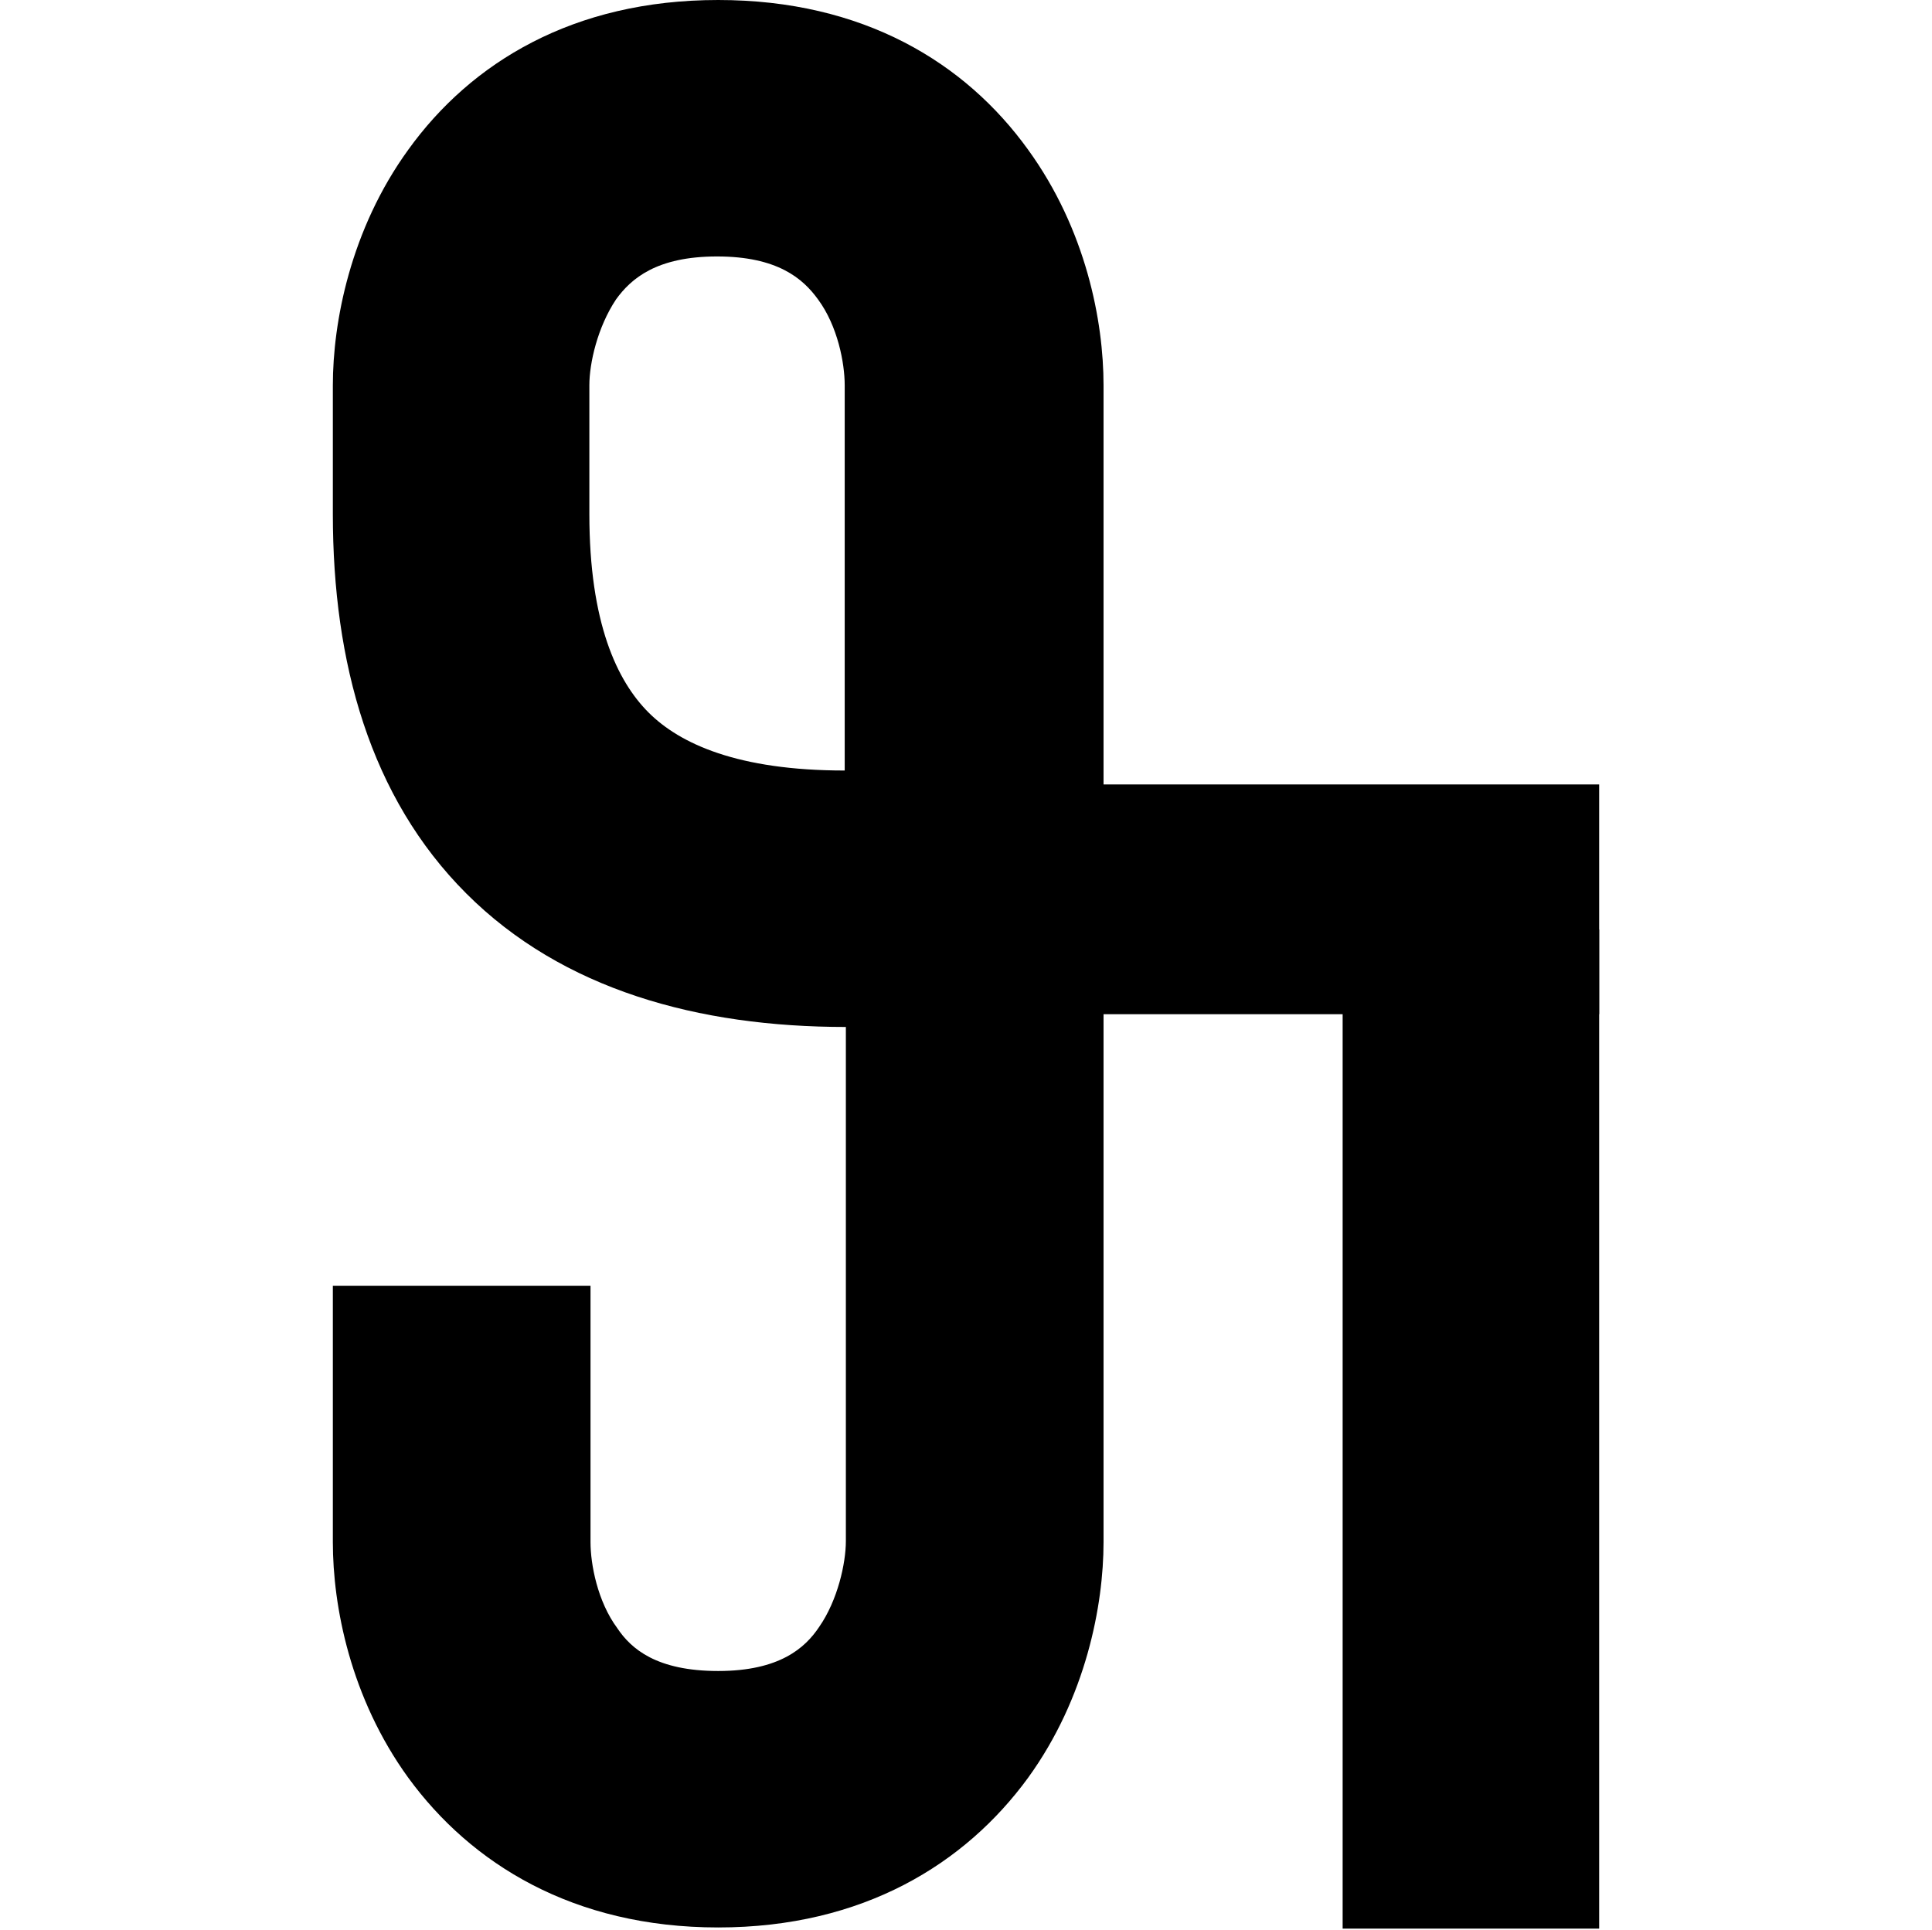
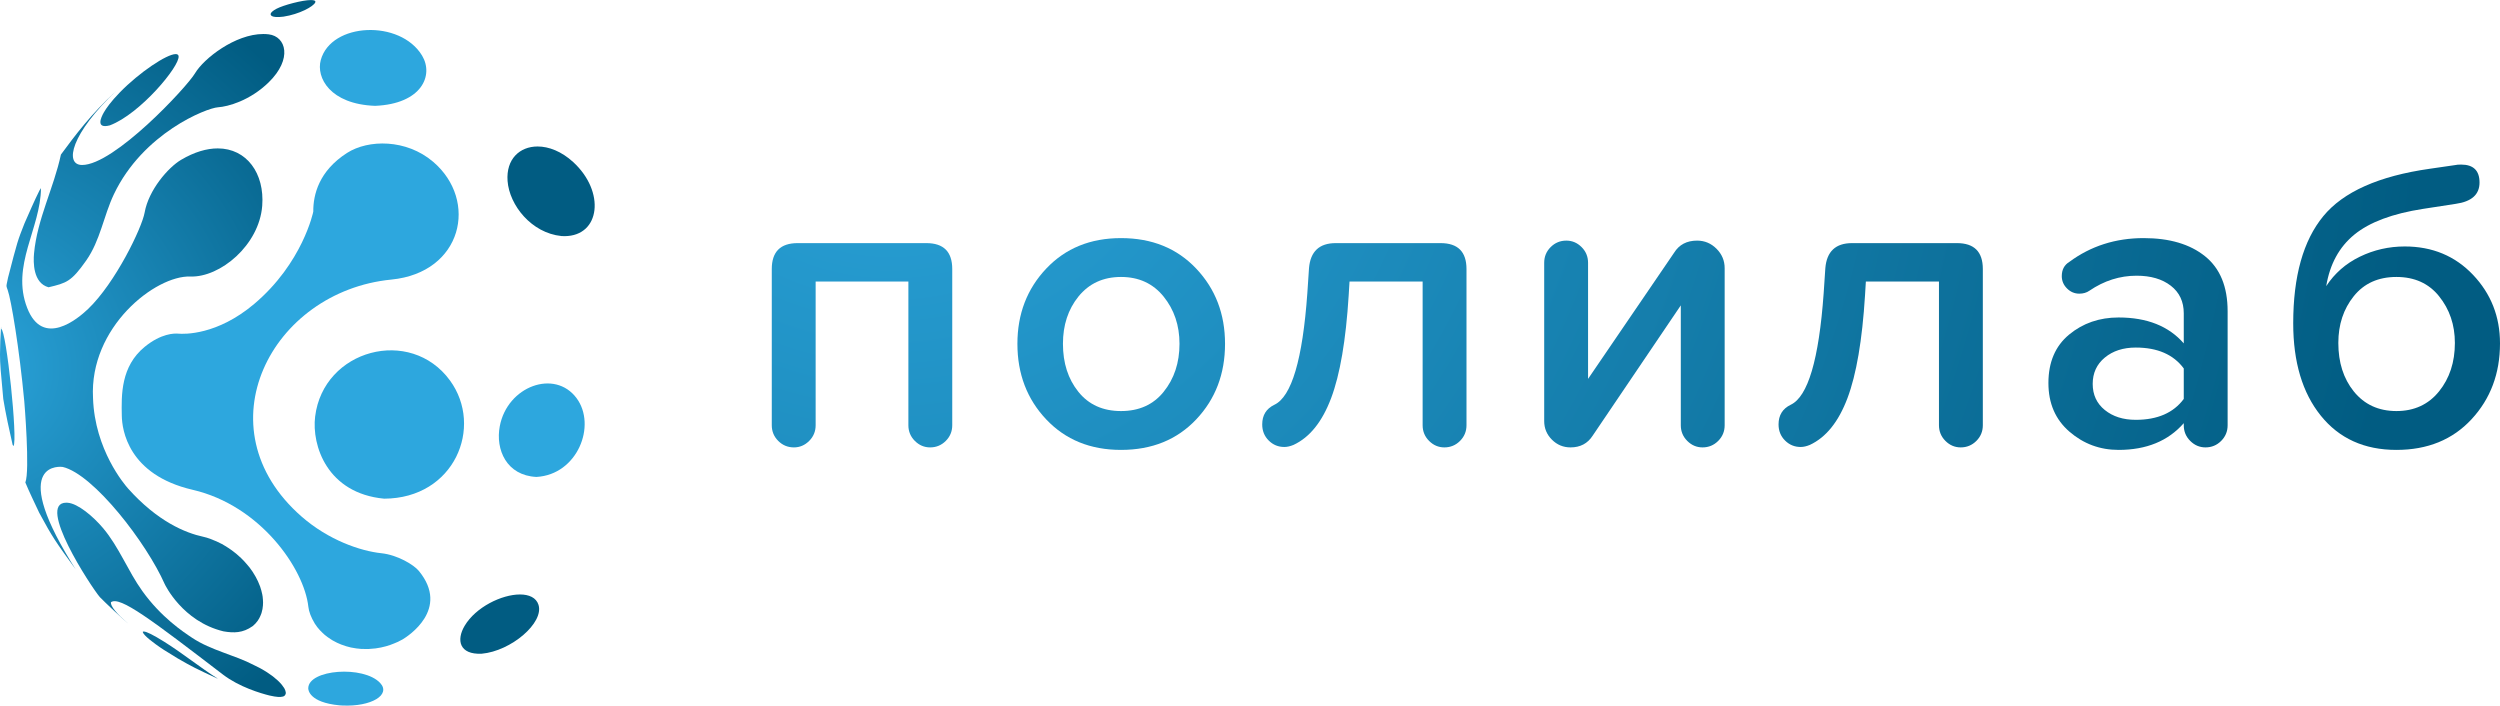
- <svg xmlns="http://www.w3.org/2000/svg" version="1.1" x="0px" y="0px" width="109.1px" height="109px" viewBox="0 0 109.1 166.3" style="enable-background:new 0 0 109.1 109;" xml:space="preserve">
-   <defs>
- </defs>
-   <path d="M27.2,61.4c-2.7-2.7-5.1-7.7-5.1-17.1V33.2c0-1.9,0.7-5,2.3-7.4c1.3-1.8,3.5-3.7,8.7-3.7s7.4,1.9,8.7,3.7  c1.7,2.3,2.3,5.5,2.3,7.4v33.2C34.9,66.4,29.9,64.1,27.2,61.4z M33.2,144c-5.3,0-7.5-1.9-8.7-3.7c-1.7-2.3-2.3-5.5-2.3-7.4v-22.1H0  v22.1c0,5.5,1.5,13.4,6.5,20.3c5.4,7.4,14.2,12.9,26.7,12.9s21.3-5.5,26.7-12.9c5-6.9,6.5-14.9,6.5-20.3V33.2  c0-5.5-1.5-13.4-6.5-20.3C54.5,5.4,45.7,0,33.2,0S11.9,5.4,6.5,12.9C1.5,19.8,0,27.8,0,33.2v11.1C0,57.1,3.2,68.7,11.5,77  c8.3,8.3,20,11.5,32.7,11.5v44.3c0,1.9-0.7,5.1-2.3,7.4C40.7,142,38.5,144,33.2,144z" />
-   <rect x="64.5" y="67.6" class="st0" width="44.6" height="19.8" />
-   <rect x="87" y="80.1" class="st0" width="22.1" height="86.1" />
+ <svg xmlns="http://www.w3.org/2000/svg" version="1.1" id="svg825" xml:space="preserve" width="4499.04" height="1269.844" viewBox="0 0 4499.04 1269.844">
+   <defs id="defs829">
+     <radialGradient fx="0" fy="0" cx="0" cy="0" r="1" gradientUnits="userSpaceOnUse" gradientTransform="matrix(2671.217,-861.483,-861.483,-2671.217,1198.878,908.6445)" spreadMethod="pad" id="radialGradient853">
+       <stop style="stop-opacity:1;stop-color:#2ba4db" offset="0" id="stop847" />
+       <stop style="stop-opacity:1;stop-color:#015c82" offset="0.739" id="stop849" />
+       <stop style="stop-opacity:1;stop-color:#015c82" offset="1" id="stop851" />
+     </radialGradient>
+     <radialGradient fx="0" fy="0" cx="0" cy="0" r="1" gradientUnits="userSpaceOnUse" gradientTransform="matrix(2671.217,-861.483,-861.483,-2671.217,1198.878,908.6445)" spreadMethod="pad" id="radialGradient875">
+       <stop style="stop-opacity:1;stop-color:#2ba4db" offset="0" id="stop869" />
+       <stop style="stop-opacity:1;stop-color:#015c82" offset="0.739" id="stop871" />
+       <stop style="stop-opacity:1;stop-color:#015c82" offset="1" id="stop873" />
+     </radialGradient>
+     <radialGradient fx="0" fy="0" cx="0" cy="0" r="1" gradientUnits="userSpaceOnUse" gradientTransform="matrix(2671.217,-861.483,-861.483,-2671.217,1198.878,908.6445)" spreadMethod="pad" id="radialGradient897">
+       <stop style="stop-opacity:1;stop-color:#2ba4db" offset="0" id="stop891" />
+       <stop style="stop-opacity:1;stop-color:#015c82" offset="0.739" id="stop893" />
+       <stop style="stop-opacity:1;stop-color:#015c82" offset="1" id="stop895" />
+     </radialGradient>
+     <radialGradient fx="0" fy="0" cx="0" cy="0" r="1" gradientUnits="userSpaceOnUse" gradientTransform="matrix(2671.217,-861.483,-861.483,-2671.217,1198.878,908.6445)" spreadMethod="pad" id="radialGradient919">
+       <stop style="stop-opacity:1;stop-color:#2ba4db" offset="0" id="stop913" />
+       <stop style="stop-opacity:1;stop-color:#015c82" offset="0.739" id="stop915" />
+       <stop style="stop-opacity:1;stop-color:#015c82" offset="1" id="stop917" />
+     </radialGradient>
+     <radialGradient fx="0" fy="0" cx="0" cy="0" r="1" gradientUnits="userSpaceOnUse" gradientTransform="matrix(2671.217,-861.483,-861.483,-2671.217,1198.878,908.6445)" spreadMethod="pad" id="radialGradient941">
+       <stop style="stop-opacity:1;stop-color:#2ba4db" offset="0" id="stop935" />
+       <stop style="stop-opacity:1;stop-color:#015c82" offset="0.739" id="stop937" />
+       <stop style="stop-opacity:1;stop-color:#015c82" offset="1" id="stop939" />
+     </radialGradient>
+     <radialGradient fx="0" fy="0" cx="0" cy="0" r="1" gradientUnits="userSpaceOnUse" gradientTransform="matrix(2671.217,-861.483,-861.483,-2671.217,1198.878,908.6445)" spreadMethod="pad" id="radialGradient963">
+       <stop style="stop-opacity:1;stop-color:#2ba4db" offset="0" id="stop957" />
+       <stop style="stop-opacity:1;stop-color:#015c82" offset="0.739" id="stop959" />
+       <stop style="stop-opacity:1;stop-color:#015c82" offset="1" id="stop961" />
+     </radialGradient>
+     <radialGradient fx="0" fy="0" cx="0" cy="0" r="1" gradientUnits="userSpaceOnUse" gradientTransform="matrix(2671.217,-861.483,-861.483,-2671.217,1198.878,908.6445)" spreadMethod="pad" id="radialGradient985">
+       <stop style="stop-opacity:1;stop-color:#2ba4db" offset="0" id="stop979" />
+       <stop style="stop-opacity:1;stop-color:#015c82" offset="0.739" id="stop981" />
+       <stop style="stop-opacity:1;stop-color:#015c82" offset="1" id="stop983" />
+     </radialGradient>
+     <clipPath clipPathUnits="userSpaceOnUse" id="clipPath995">
+       <path d="M 0,952.383 H 3374.277 V 0 H 0 Z" id="path993" />
+     </clipPath>
+     <radialGradient fx="0" fy="0" cx="0" cy="0" r="1" gradientUnits="userSpaceOnUse" gradientTransform="matrix(-775.1519,-15.77115,-15.77115,775.1519,-35.38734,454.9542)" spreadMethod="pad" id="radialGradient1019">
+       <stop style="stop-opacity:1;stop-color:#2ba4db" offset="0" id="stop1013" />
+       <stop style="stop-opacity:1;stop-color:#015c82" offset="0.739" id="stop1015" />
+       <stop style="stop-opacity:1;stop-color:#015c82" offset="1" id="stop1017" />
+     </radialGradient>
+     <radialGradient fx="0" fy="0" cx="0" cy="0" r="1" gradientUnits="userSpaceOnUse" gradientTransform="matrix(-775.1516,-15.77114,-15.77114,775.1516,-35.38724,454.9547)" spreadMethod="pad" id="radialGradient1041">
+       <stop style="stop-opacity:1;stop-color:#2ba4db" offset="0" id="stop1035" />
+       <stop style="stop-opacity:1;stop-color:#015c82" offset="0.739" id="stop1037" />
+       <stop style="stop-opacity:1;stop-color:#015c82" offset="1" id="stop1039" />
+     </radialGradient>
+     <clipPath clipPathUnits="userSpaceOnUse" id="clipPath1051">
+       <path d="M 0,952.383 H 3374.277 V 0 H 0 Z" id="path1049" />
+     </clipPath>
+     <radialGradient fx="0" fy="0" cx="0" cy="0" r="1" gradientUnits="userSpaceOnUse" gradientTransform="matrix(-775.1539,-15.77119,-15.77119,775.1539,-35.38792,454.954)" spreadMethod="pad" id="radialGradient1083">
+       <stop style="stop-opacity:1;stop-color:#2ba4db" offset="0" id="stop1077" />
+       <stop style="stop-opacity:1;stop-color:#015c82" offset="0.739" id="stop1079" />
+       <stop style="stop-opacity:1;stop-color:#015c82" offset="1" id="stop1081" />
+     </radialGradient>
+     <radialGradient fx="0" fy="0" cx="0" cy="0" r="1" gradientUnits="userSpaceOnUse" gradientTransform="matrix(-775.1519,-15.77115,-15.77115,775.1519,-35.38735,454.9533)" spreadMethod="pad" id="radialGradient1105">
+       <stop style="stop-opacity:1;stop-color:#2ba4db" offset="0" id="stop1099" />
+       <stop style="stop-opacity:1;stop-color:#015c82" offset="0.739" id="stop1101" />
+       <stop style="stop-opacity:1;stop-color:#015c82" offset="1" id="stop1103" />
+     </radialGradient>
+     <radialGradient fx="0" fy="0" cx="0" cy="0" r="1" gradientUnits="userSpaceOnUse" gradientTransform="matrix(-775.1531,-15.77117,-15.77117,775.1531,-35.38764,454.9533)" spreadMethod="pad" id="radialGradient1127">
+       <stop style="stop-opacity:1;stop-color:#2ba4db" offset="0" id="stop1121" />
+       <stop style="stop-opacity:1;stop-color:#015c82" offset="0.739" id="stop1123" />
+       <stop style="stop-opacity:1;stop-color:#015c82" offset="1" id="stop1125" />
+     </radialGradient>
+     <radialGradient fx="0" fy="0" cx="0" cy="0" r="1" gradientUnits="userSpaceOnUse" gradientTransform="matrix(-775.1552,-15.77121,-15.77121,775.1552,-35.38627,454.9551)" spreadMethod="pad" id="radialGradient1149">
+       <stop style="stop-opacity:1;stop-color:#2ba4db" offset="0" id="stop1143" />
+       <stop style="stop-opacity:1;stop-color:#015c82" offset="0.739" id="stop1145" />
+       <stop style="stop-opacity:1;stop-color:#015c82" offset="1" id="stop1147" />
+     </radialGradient>
+     <radialGradient fx="0" fy="0" cx="0" cy="0" r="1" gradientUnits="userSpaceOnUse" gradientTransform="matrix(-775.151,-15.77113,-15.77113,775.151,-35.38665,454.9542)" spreadMethod="pad" id="radialGradient1171">
+       <stop style="stop-opacity:1;stop-color:#2ba4db" offset="0" id="stop1165" />
+       <stop style="stop-opacity:1;stop-color:#015c82" offset="0.739" id="stop1167" />
+       <stop style="stop-opacity:1;stop-color:#015c82" offset="1" id="stop1169" />
+     </radialGradient>
+     <radialGradient fx="0" fy="0" cx="0" cy="0" r="1" gradientUnits="userSpaceOnUse" gradientTransform="matrix(-775.1517,-15.77114,-15.77114,775.1517,-35.38649,454.9541)" spreadMethod="pad" id="radialGradient1193">
+       <stop style="stop-opacity:1;stop-color:#2ba4db" offset="0" id="stop1187" />
+       <stop style="stop-opacity:1;stop-color:#015c82" offset="0.739" id="stop1189" />
+       <stop style="stop-opacity:1;stop-color:#015c82" offset="1" id="stop1191" />
+     </radialGradient>
+     <radialGradient fx="0" fy="0" cx="0" cy="0" r="1" gradientUnits="userSpaceOnUse" gradientTransform="matrix(-775.1513,-15.77113,-15.77113,775.1513,-35.38677,454.954)" spreadMethod="pad" id="radialGradient1215">
+       <stop style="stop-opacity:1;stop-color:#2ba4db" offset="0" id="stop1209" />
+       <stop style="stop-opacity:1;stop-color:#015c82" offset="0.739" id="stop1211" />
+       <stop style="stop-opacity:1;stop-color:#015c82" offset="1" id="stop1213" />
+     </radialGradient>
+     <clipPath clipPathUnits="userSpaceOnUse" id="clipPath1225">
+       <path d="M 0,952.383 H 3374.277 V 0 H 0 Z" id="path1223" />
+     </clipPath>
+   </defs>
+   <g id="g833" transform="matrix(1.333333,0,0,-1.333333,0,1269.844)">
+     <g id="g835">
+       <g id="g837">
+         <g id="g843">
+           <g id="g845">
+             <path d="m 1076.636,624.245 c -23.308,0 -34.956,-11.656 -34.956,-34.96 v 0 -210.876 c 0,-8.273 2.903,-15.32 8.738,-21.144 v 0 c 5.823,-5.823 12.872,-8.739 21.142,-8.739 v 0 c 7.895,0 14.75,2.916 20.581,8.739 v 0 c 5.828,5.824 8.742,12.871 8.742,21.144 v 0 193.962 h 125.174 V 378.409 c 0,-8.273 2.907,-15.32 8.737,-21.144 v 0 c 5.824,-5.823 12.686,-8.739 20.581,-8.739 v 0 c 8.263,0 15.312,2.916 21.142,8.739 v 0 c 5.827,5.824 8.741,12.871 8.741,21.144 v 0 210.876 c 0,23.304 -11.658,34.96 -34.959,34.96 v 0 z" style="fill:url(#radialGradient853);stroke:none" id="path855" />
+           </g>
+         </g>
+       </g>
+     </g>
+     <g id="g857">
+       <g id="g859">
+         <g id="g865">
+           <g id="g867">
+             <path d="m 1412.118,589.85 c -25.935,-27.444 -38.905,-61.274 -38.905,-101.492 v 0 c 0,-40.596 12.97,-74.621 38.905,-102.056 v 0 c 25.937,-27.443 59.576,-41.16 100.929,-41.16 v 0 c 41.723,0 75.556,13.717 101.491,41.16 v 0 c 25.937,27.435 38.908,61.46 38.908,102.056 v 0 c 0,40.218 -12.971,74.048 -38.908,101.492 v 0 c -25.935,27.436 -59.768,41.161 -101.491,41.161 v 0 c -41.353,0 -74.992,-13.725 -100.929,-41.161 m 43.416,-166.334 c -13.909,17.286 -20.863,38.906 -20.863,64.842 v 0 c 0,25.179 6.954,46.42 20.863,63.715 v 0 c 14.279,17.663 33.453,26.5 57.513,26.5 v 0 c 24.052,0 43.222,-8.837 57.513,-26.5 v 0 c 14.28,-17.674 21.427,-38.906 21.427,-63.715 v 0 c 0,-25.565 -7.147,-47.177 -21.427,-64.842 v 0 c -13.915,-17.294 -33.082,-25.937 -57.513,-25.937 v 0 c -24.439,0 -43.609,8.643 -57.513,25.937" style="fill:url(#radialGradient875);stroke:none" id="path877" />
+           </g>
+         </g>
+       </g>
+     </g>
+     <g id="g879">
+       <g id="g881">
+         <g id="g887">
+           <g id="g889">
+             <path d="m 1802.863,624.245 c -22.181,0 -34.208,-11.278 -36.083,-33.831 v 0 l -2.257,-33.831 c -6.399,-89.466 -21.241,-139.648 -44.542,-150.545 v 0 c -10.912,-5.27 -16.351,-14.096 -16.351,-26.502 v 0 c 0,-8.651 2.901,-15.884 8.737,-21.708 v 0 c 5.823,-5.833 12.872,-8.739 21.142,-8.739 v 0 c 3.757,0 7.895,0.943 12.405,2.819 v 0 c 21.799,10.148 38.712,31.196 50.745,63.151 v 0 c 12.027,31.946 19.922,78.18 23.681,138.706 v 0 l 1.131,18.606 h 98.672 V 378.409 c 0,-8.273 2.906,-15.32 8.741,-21.144 v 0 c 5.82,-5.823 12.681,-8.739 20.58,-8.739 v 0 c 8.264,0 15.309,2.916 21.143,8.739 v 0 c 5.825,5.824 8.737,12.871 8.737,21.144 v 0 210.876 c 0,23.304 -11.654,34.96 -34.956,34.96 v 0 z" style="fill:url(#radialGradient897);stroke:none" id="path899" />
+           </g>
+         </g>
+       </g>
+     </g>
+     <g id="g901">
+       <g id="g903">
+         <g id="g909">
+           <g id="g911">
+             <path d="M 2259.573,611.276 2143.42,440.995 v 156.748 c 0,8.266 -2.914,15.313 -8.741,21.145 v 0 c -5.83,5.823 -12.685,8.739 -20.581,8.739 v 0 c -8.269,0 -15.319,-2.916 -21.143,-8.739 v 0 c -5.833,-5.832 -8.736,-12.879 -8.736,-21.145 v 0 -213.696 c 0,-9.778 3.47,-18.139 10.429,-25.09 v 0 c 6.95,-6.962 15.311,-10.431 25.088,-10.431 v 0 c 13.157,0 23.119,5.259 29.888,15.786 v 0 l 118.971,175.92 V 378.409 c 0,-8.273 2.906,-15.32 8.737,-21.144 v 0 c 5.824,-5.823 12.686,-8.739 20.581,-8.739 v 0 c 8.263,0 15.312,2.916 21.143,8.739 v 0 c 5.828,5.824 8.74,12.871 8.74,21.144 v 0 212.005 c 0,10.148 -3.664,18.889 -10.994,26.218 v 0 c -7.329,7.33 -16.07,10.995 -26.218,10.995 v 0 c -13.912,0 -24.245,-5.453 -31.011,-16.351" style="fill:url(#radialGradient919);stroke:none" id="path921" />
+           </g>
+         </g>
+       </g>
+     </g>
+     <g id="g923">
+       <g id="g925">
+         <g id="g931">
+           <g id="g933">
+             <path d="m 2499.764,624.245 c -22.183,0 -34.205,-11.278 -36.083,-33.831 v 0 l -2.257,-33.831 c -6.396,-89.466 -21.237,-139.648 -44.542,-150.545 v 0 c -10.907,-5.27 -16.352,-14.096 -16.352,-26.502 v 0 c 0,-8.651 2.907,-15.884 8.741,-21.708 v 0 c 5.821,-5.833 12.873,-8.739 21.142,-8.739 v 0 c 3.753,0 7.892,0.943 12.407,2.819 v 0 c 21.795,10.148 38.71,31.196 50.745,63.151 v 0 c 12.026,31.946 19.917,78.18 23.68,138.706 v 0 l 1.13,18.606 h 98.668 V 378.409 c 0,-8.273 2.91,-15.32 8.741,-21.144 v 0 c 5.824,-5.823 12.687,-8.739 20.581,-8.739 v 0 c 8.263,0 15.312,2.916 21.147,8.739 v 0 c 5.819,5.824 8.737,12.871 8.737,21.144 v 0 210.876 c 0,23.304 -11.654,34.96 -34.956,34.96 v 0 z" style="fill:url(#radialGradient941);stroke:none" id="path943" />
+           </g>
+         </g>
+       </g>
+     </g>
+     <g id="g945">
+       <g id="g947">
+         <g id="g953">
+           <g id="g955">
+             <path d="m 2792.96,598.872 c -6.768,-4.141 -10.148,-10.529 -10.148,-19.171 v 0 c 0,-6.396 2.345,-11.938 7.048,-16.634 v 0 c 4.697,-4.704 10.236,-7.047 16.632,-7.047 v 0 c 5.262,0 9.769,1.312 13.533,3.947 v 0 c 19.917,13.531 41.162,20.297 63.712,20.297 v 0 c 19.173,0 34.584,-4.511 46.238,-13.533 v 0 c 11.647,-9.019 17.478,-21.425 17.478,-37.212 v 0 -40.598 c -20.3,23.304 -49.619,34.96 -87.959,34.96 v 0 c -25.937,0 -48.206,-7.709 -66.817,-23.119 v 0 c -18.606,-15.417 -27.908,-37.213 -27.908,-65.404 v 0 c 0,-27.445 9.488,-49.336 28.475,-65.689 v 0 c 18.977,-16.351 41.061,-24.527 66.25,-24.527 v 0 c 37.583,0 66.904,12.026 87.959,36.086 v 0 -2.819 c 0,-8.273 2.907,-15.32 8.741,-21.144 v 0 c 5.82,-5.823 12.683,-8.739 20.581,-8.739 v 0 c 8.263,0 15.308,2.916 21.142,8.739 v 0 c 5.824,5.824 8.737,12.871 8.737,21.144 v 0 153.928 c 0,33.074 -10.144,57.794 -30.445,74.145 v 0 c -20.299,16.353 -47.926,24.529 -82.886,24.529 v 0 c -37.97,0 -71.424,-10.714 -100.363,-32.139 m 47.927,-199.883 c -10.907,8.828 -16.351,20.581 -16.351,35.239 v 0 c 0,14.661 5.444,26.502 16.351,35.523 v 0 c 10.9,9.022 24.807,13.533 41.727,13.533 v 0 c 29.318,0 50.927,-9.401 64.839,-28.194 v 0 -41.159 c -13.912,-18.8 -35.521,-28.192 -64.839,-28.192 v 0 c -16.92,0 -30.827,4.414 -41.727,13.25" style="fill:url(#radialGradient963);stroke:none" id="path965" />
+           </g>
+         </g>
+       </g>
+     </g>
+     <g id="g967">
+       <g id="g969">
+         <g id="g975">
+           <g id="g977">
+             <path d="m 3314.51,729.682 -34.956,-5.074 c -68.788,-9.779 -116.717,-31.108 -143.779,-63.996 v 0 c -27.064,-32.896 -40.597,-81.105 -40.597,-144.626 v 0 c 0,-52.251 12.405,-93.791 37.213,-124.609 v 0 c 24.808,-30.826 58.823,-46.235 102.056,-46.235 v 0 c 42.096,0 75.925,13.815 101.49,41.443 v 0 c 25.558,27.628 38.339,61.739 38.339,102.336 v 0 c 0,36.087 -12.12,66.904 -36.362,92.471 v 0 c -24.25,25.559 -54.975,38.342 -92.192,38.342 v 0 c -21.428,0 -41.637,-4.607 -60.613,-13.815 v 0 c -18.984,-9.215 -34.11,-22.464 -45.389,-39.751 v 0 c 4.883,29.69 17.565,52.904 38.059,69.634 v 0 c 20.487,16.723 51.398,28.281 92.753,34.677 v 0 l 43.978,6.766 c 21.427,3.006 32.141,12.59 32.141,28.756 v 0 c 0,16.159 -8.271,24.245 -24.811,24.245 v 0 c -3.76,0 -6.199,-0.194 -7.33,-0.564 M 3176.934,424.081 c -13.908,17.284 -20.863,39.089 -20.863,65.406 v 0 c 0,24.807 6.955,45.855 20.863,63.148 v 0 c 13.903,17.287 33.074,25.938 57.513,25.938 v 0 c 24.431,0 43.598,-8.651 57.513,-25.938 v 0 c 14.28,-17.672 21.427,-38.718 21.427,-63.148 v 0 c 0,-25.938 -7.147,-47.743 -21.427,-65.406 v 0 c -14.291,-17.673 -33.46,-26.502 -57.513,-26.502 v 0 c -24.06,0 -43.233,8.829 -57.513,26.502" style="fill:url(#radialGradient985);stroke:none" id="path987" />
+           </g>
+         </g>
+       </g>
+     </g>
+     <g id="g989">
+       <g id="g991" clip-path="url(#clipPath995)">
+         <g id="g997" transform="translate(425.3413,390.176)">
+           <path d="M 0,0 C 11.17,90.529 128.524,121.938 181.983,48.705 227.758,-14.01 188.094,-110.521 93.154,-110.864 16.222,-103.63 -4.815,-39.025 0,0" style="fill:#2da7de;fill-opacity:1;fill-rule:nonzero;stroke:none" id="path999" />
+         </g>
+       </g>
+     </g>
+     <g id="g1001">
+       <g id="g1003">
+         <g id="g1009">
+           <g id="g1011">
+             <path d="m 161.619,827.526 c -12.057,-12.389 -18.294,-21.415 -21.405,-26.801 v 0 c -4.024,-6.976 -11.289,-22.643 8.101,-17.524 v 0 c 41.059,15.525 94.813,80.289 92.725,93.474 v 0 c -0.292,1.844 -1.673,2.696 -3.917,2.696 v 0 c -12.042,-10e-4 -48.915,-24.527 -75.504,-51.845" style="fill:url(#radialGradient1019);stroke:none" id="path1021" />
+           </g>
+         </g>
+       </g>
+     </g>
+     <g id="g1023">
+       <g id="g1025">
+         <g id="g1031">
+           <g id="g1033">
+             <path d="m 192.714,99.664 c 0.025,-4.665 17.599,-17.069 22.988,-20.76 v 0 c 1.64,-1.127 3.849,-2.596 5.513,-3.687 v 0 L 240.02,63.619 c 19.957,-11.496 23.641,-13.217 52.333,-26.621 v 0 l 1.562,-0.679 c 0.002,0.016 0.007,0.032 0.011,0.046 v 0 c -24.733,15.76 -47.512,34.35 -72.388,49.906 v 0 c -14.604,9.131 -23.826,13.737 -27.5,13.737 v 0 c -0.579,0 -1.021,-0.115 -1.324,-0.344" style="fill:url(#radialGradient1041);stroke:none" id="path1043" />
+           </g>
+         </g>
+       </g>
+     </g>
+     <g id="g1045">
+       <g id="g1047" clip-path="url(#clipPath1051)">
+         <g id="g1053" transform="translate(432.9351,871.3132)">
+           <path d="M 0,0 C 13.935,50.936 107.245,55.028 136.772,5.996 152.753,-20.538 136.36,-59.163 73.354,-61.792 12.401,-59.545 -6.448,-23.595 0,0" style="fill:#2da7de;fill-opacity:1;fill-rule:nonzero;stroke:none" id="path1055" />
+         </g>
+         <g id="g1057" transform="translate(416.0474,23.4352)">
+           <path d="m 0,0 c 0.291,25.539 74.657,31.03 97.032,7.162 15.03,-16.039 -12.07,-32.264 -50.875,-30.459 -1.158,0.053 -2.704,0.168 -3.86,0.24 C 0.972,-19.164 -0.021,-1.95 0,0" style="fill:#2da7de;fill-opacity:1;fill-rule:nonzero;stroke:none" id="path1059" />
+         </g>
+         <g id="g1061" transform="translate(674.5611,377.1525)">
+           <path d="M 0,0 C 10.281,54.021 74.165,77.412 103.579,37.919 131.075,1.009 104.79,-65.511 49.419,-68.497 9.231,-66.581 -6.038,-31.775 0,0" style="fill:#2da7de;fill-opacity:1;fill-rule:nonzero;stroke:none" id="path1063" />
+         </g>
+       </g>
+     </g>
+     <g id="g1065">
+       <g id="g1067">
+         <g id="g1073">
+           <g id="g1075">
+             <path d="m 685.079,708.076 c 2.428,-32.598 32.213,-70.228 72.683,-74.285 v 0 c 1.299,-0.043 3.033,-0.155 4.33,-0.146 v 0 c 48.326,0.281 55.166,60.154 11.443,100.102 v 0 c -15.666,14.311 -32.877,20.93 -47.932,20.929 v 0 c -24.135,0 -42.728,-17.009 -40.524,-46.6" style="fill:url(#radialGradient1083);stroke:none" id="path1085" />
+           </g>
+         </g>
+       </g>
+     </g>
+     <g id="g1087">
+       <g id="g1089">
+         <g id="g1095">
+           <g id="g1097">
+             <path d="M 627.104,107.679 C 615.716,88.444 619.907,68.714 650.1,70.039 v 0 c 39.931,3.599 84.378,41.852 76.71,66.019 v 0 c -3.07,9.68 -12.702,13.966 -25.012,13.966 v 0 c -24.541,-0.002 -59.716,-17.041 -74.694,-42.345" style="fill:url(#radialGradient1105);stroke:none" id="path1107" />
+           </g>
+         </g>
+       </g>
+     </g>
+     <g id="g1109">
+       <g id="g1111">
+         <g id="g1117">
+           <g id="g1119">
+             <path d="m 373.171,940.547 c -4.869,-2.563 -6.687,-4.619 -7.326,-5.622 v 0 c -1.728,-2.669 -0.456,-7.162 16.749,-5.008 v 0 c 21.483,3.268 40.521,13.696 42.871,19.131 v 0 c 1.004,2.319 -1.412,3.256 -5.729,3.256 v 0 c -11.679,-10e-4 -37.255,-6.859 -46.565,-11.757" style="fill:url(#radialGradient1127);stroke:none" id="path1129" />
+           </g>
+         </g>
+       </g>
+     </g>
+     <g id="g1131">
+       <g id="g1133">
+         <g id="g1139">
+           <g id="g1141">
+             <path d="m 134.639,146.581 c 0.031,-0.032 0.067,-0.071 0.093,-0.104 v 0 c 9.363,-9.563 22.59,-21.566 32.382,-30.693 v 0 l 6.187,-5.251 c -16.131,13.786 -24.083,23.518 -23.621,28.939 v 0 c 11.748,9.228 55.453,-24.23 151.216,-97.536 v 0 c 22.066,-16.892 51.237,-25.397 62.76,-28.269 v 0 C 373.974,11.31 378.163,11.354 381.9,12.23 v 0 l 0.181,0.043 1.242,0.587 c 1.594,1.007 1.836,1.76 2.373,3.408 v 0 l 0.021,1.579 c -0.315,2.213 -0.866,3.314 -1.87,5.308 v 0 l -0.041,0.111 c -0.005,0 -0.005,0.004 -0.343,0.58 v 0 c -1.397,2.148 -1.795,2.66 -3.235,4.471 v 0 c -1.611,1.922 -2.61,2.971 -5.358,5.619 v 0 c -5.74,4.895 -5.74,4.895 -6.599,5.573 v 0 l -0.515,0.358 -1.342,0.979 c -2.531,1.835 -3.79,2.731 -7.093,4.861 v 0 c -6.769,4.33 -13.343,7.443 -16.151,8.77 v 0 l -0.039,0.025 c -27.072,14.204 -57.924,19.866 -83.718,36.97 v 0 c -12.552,8.326 -41.941,27.818 -67.367,63.234 v 0 c -19.525,27.198 -31.271,59.249 -53.069,85.03 v 0 c -13.251,15.673 -33.812,33.025 -47.644,34.092 v 0 c -0.658,0.05 -1.286,0.075 -1.893,0.075 v 0 c -40.828,-0.009 33.38,-113.351 45.199,-127.322" style="fill:url(#radialGradient1149);stroke:none" id="path1151" />
+           </g>
+         </g>
+       </g>
+     </g>
+     <g id="g1153">
+       <g id="g1155">
+         <g id="g1161">
+           <g id="g1163">
+             <path d="M 244.313,736.606 C 227.2,726.467 200.614,696.123 195.214,665.518 v 0 c -3.618,-20.516 -39.258,-94.716 -76.359,-130.195 v 0 c -13.946,-13.337 -61.081,-52.641 -82.136,1.409 v 0 C 14.443,593.928 54.94,643.905 55.292,698.504 v 0 c -0.604,-0.961 -1.411,-2.247 -2.011,-3.209 v 0 C 46.697,682.258 38.996,664.358 33.098,650.999 v 0 C 23.634,627.011 23.634,627.011 10.82,577.517 v 0 l -1.739,-8.434 c -0.554,-3.042 -0.554,-3.042 1.375,-8.387 v 0 c 4.478,-12.412 15.666,-78.591 22.323,-150.064 v 0 c 0.101,-0.89 7.808,-93.926 1.419,-109.436 v 0 c 5.121,-12.465 13.007,-28.625 18.705,-40.833 v 0 c 18.055,-33.476 22.211,-39.197 49.243,-76.442 v 0 c -5.151,8.151 -5.151,8.151 -6.462,10.296 v 0 C 11.264,332.216 83.948,322.312 84.733,322.125 v 0 C 126.543,312.19 197.868,219.423 222.27,164.137 v 0 c 0.222,-0.494 23.682,-50.484 79.377,-63.892 v 0 c 14.16,-2.465 26.246,-2.232 39.168,6.918 v 0 l 0.437,0.293 c 1.05,0.952 2.416,2.264 3.437,3.249 v 0 c 4.814,5.091 6.561,9.702 8.243,14.164 v 0 c 0.461,1.618 0.979,3.808 1.346,5.455 v 0 c 1.163,7.146 0.805,10.742 0.275,16.183 v 0 l -0.01,0.317 c 0,0.006 0.003,0.011 -0.543,3.197 v 0 c -1.105,4.988 -1.228,5.387 -2.789,10.293 v 0 c -0.004,0.012 -0.004,0.027 -0.025,0.167 v 0 c -2.521,6.578 -3.477,8.468 -6.14,13.441 v 0 c -3.34,5.884 -4.717,7.811 -8.201,12.515 v 0 l -0.633,0.754 -1.729,2.074 c -4.797,5.59 -5.402,6.244 -9.217,9.993 v 0 c -9.183,8.792 -16.875,13.514 -21.468,16.34 v 0 l -0.08,0.047 c -2.87,2.098 -17.788,9.763 -29.173,12.205 v 0 c -24.527,5.267 -62.075,20.845 -101.666,65.158 v 0 c -4.602,5.152 -45.039,52.354 -47.323,122.053 v 0 c -5.218,95.994 84.47,165.765 131.34,164.096 v 0 c 40.247,-1.433 92.923,42.314 97.022,95.418 v 0 c 3.382,43.821 -20.99,77.513 -60.079,77.509 v 0 c -14.666,-10e-4 -31.408,-4.746 -49.526,-15.478" style="fill:url(#radialGradient1171);stroke:none" id="path1173" />
+           </g>
+         </g>
+       </g>
+     </g>
+     <g id="g1175">
+       <g id="g1177">
+         <g id="g1183">
+           <g id="g1185">
+             <path d="M 0.399,492.001 C 0.168,484.456 0.004,479.074 0,474.014 v 0 -0.366 c 0.01,-12.449 1.011,-23.191 4.426,-59.816 v 0 c 3.022,-18.672 8.333,-43.354 12.605,-61.781 v 0 c 0.371,-0.326 0.371,-0.326 1.177,-1.701 v 0 C 24.207,357.849 8.53,507.087 1.597,508.451 v 0 c -0.133,0.911 -0.237,2.136 -0.2,3.051 v 0 z" style="fill:url(#radialGradient1193);stroke:none" id="path1195" />
+           </g>
+         </g>
+       </g>
+     </g>
+     <g id="g1197">
+       <g id="g1199">
+         <g id="g1205">
+           <g id="g1207">
+             <path d="M 263.198,853.419 C 252.171,834.758 154.041,729.452 110.696,729.7 v 0 c -24.105,0.136 -15.117,42.378 46.693,100.456 v 0 c -34.897,-31.962 -56.291,-60.887 -75.166,-86.41 v 0 C 72.566,698.62 50.271,656.942 45.937,610.372 v 0 c -1.1,-11.883 -1.403,-40.124 19.626,-45.73 v 0 c 24.117,5.808 30.598,7.368 50.807,36.151 v 0 c 19.023,27.088 23.476,60.261 37.397,89.48 v 0 c 39.332,82.568 125.077,116.317 140.485,117.313 v 0 c 13.49,0.877 43.076,8.948 68.372,33.64 v 0 c 32.569,31.788 23.381,61.953 0.136,64.804 v 0 c -2.451,0.301 -4.925,0.444 -7.426,0.444 v 0 c -37.903,-0.004 -80.323,-33.065 -92.136,-53.055" style="fill:url(#radialGradient1215);stroke:none" id="path1217" />
+           </g>
+         </g>
+       </g>
+     </g>
+     <g id="g1219">
+       <g id="g1221" clip-path="url(#clipPath1225)">
+         <g id="g1227" transform="translate(164.4048,390.9582)">
+           <path d="m 0,0 c -0.613,28.228 -1.446,66.889 30.99,93.371 22.232,18.145 39.985,18.163 44.9,17.734 8.367,-0.727 52.646,-2.213 102.702,40.001 65.471,55.218 79.847,124.236 79.847,124.803 -0.19,22.63 7.552,54.714 45.531,79.074 28.69,18.406 80.018,18.974 116.254,-11.932 C 481.529,290.765 459.89,193.5 363.763,184.068 201.459,168.138 106.036,-16.204 242.547,-135.697 c 36.565,-32.006 79.641,-46.589 107.754,-49.57 21.831,-2.307 43.764,-15.566 50.586,-23.847 42.595,-51.737 -15.094,-88.404 -21.809,-92.417 l -0.939,-0.506 c -1.772,-0.919 -4.14,-2.133 -5.928,-3.012 -6.402,-2.772 -12.453,-5.397 -22.486,-7.464 -4.496,-0.854 -4.496,-0.854 -7.312,-1.237 -7.521,-0.875 -11.068,-1.01 -18.998,-0.717 -0.057,0.003 -0.061,0.004 -0.064,0.004 -5.78,0.514 -7.522,0.671 -14.18,1.972 -4.326,1.074 -8.063,2.006 -13.094,3.996 -4.819,2.001 -6.447,2.673 -11.785,5.682 l -0.206,0.146 -2.335,1.505 c -3.618,2.391 -4.592,3.031 -7.944,5.768 -3.997,3.637 -8.974,8.16 -13.36,15.19 l -0.037,0.089 c -4.985,8.264 -7.894,15.906 -8.64,22.699 -5.636,51.007 -64.488,136.536 -156.167,157.762 C 8.235,-79.427 0.339,-18.268 0,0" style="fill:#2da7de;fill-opacity:1;fill-rule:nonzero;stroke:none" id="path1229" />
+         </g>
+       </g>
+     </g>
+   </g>
</svg>
